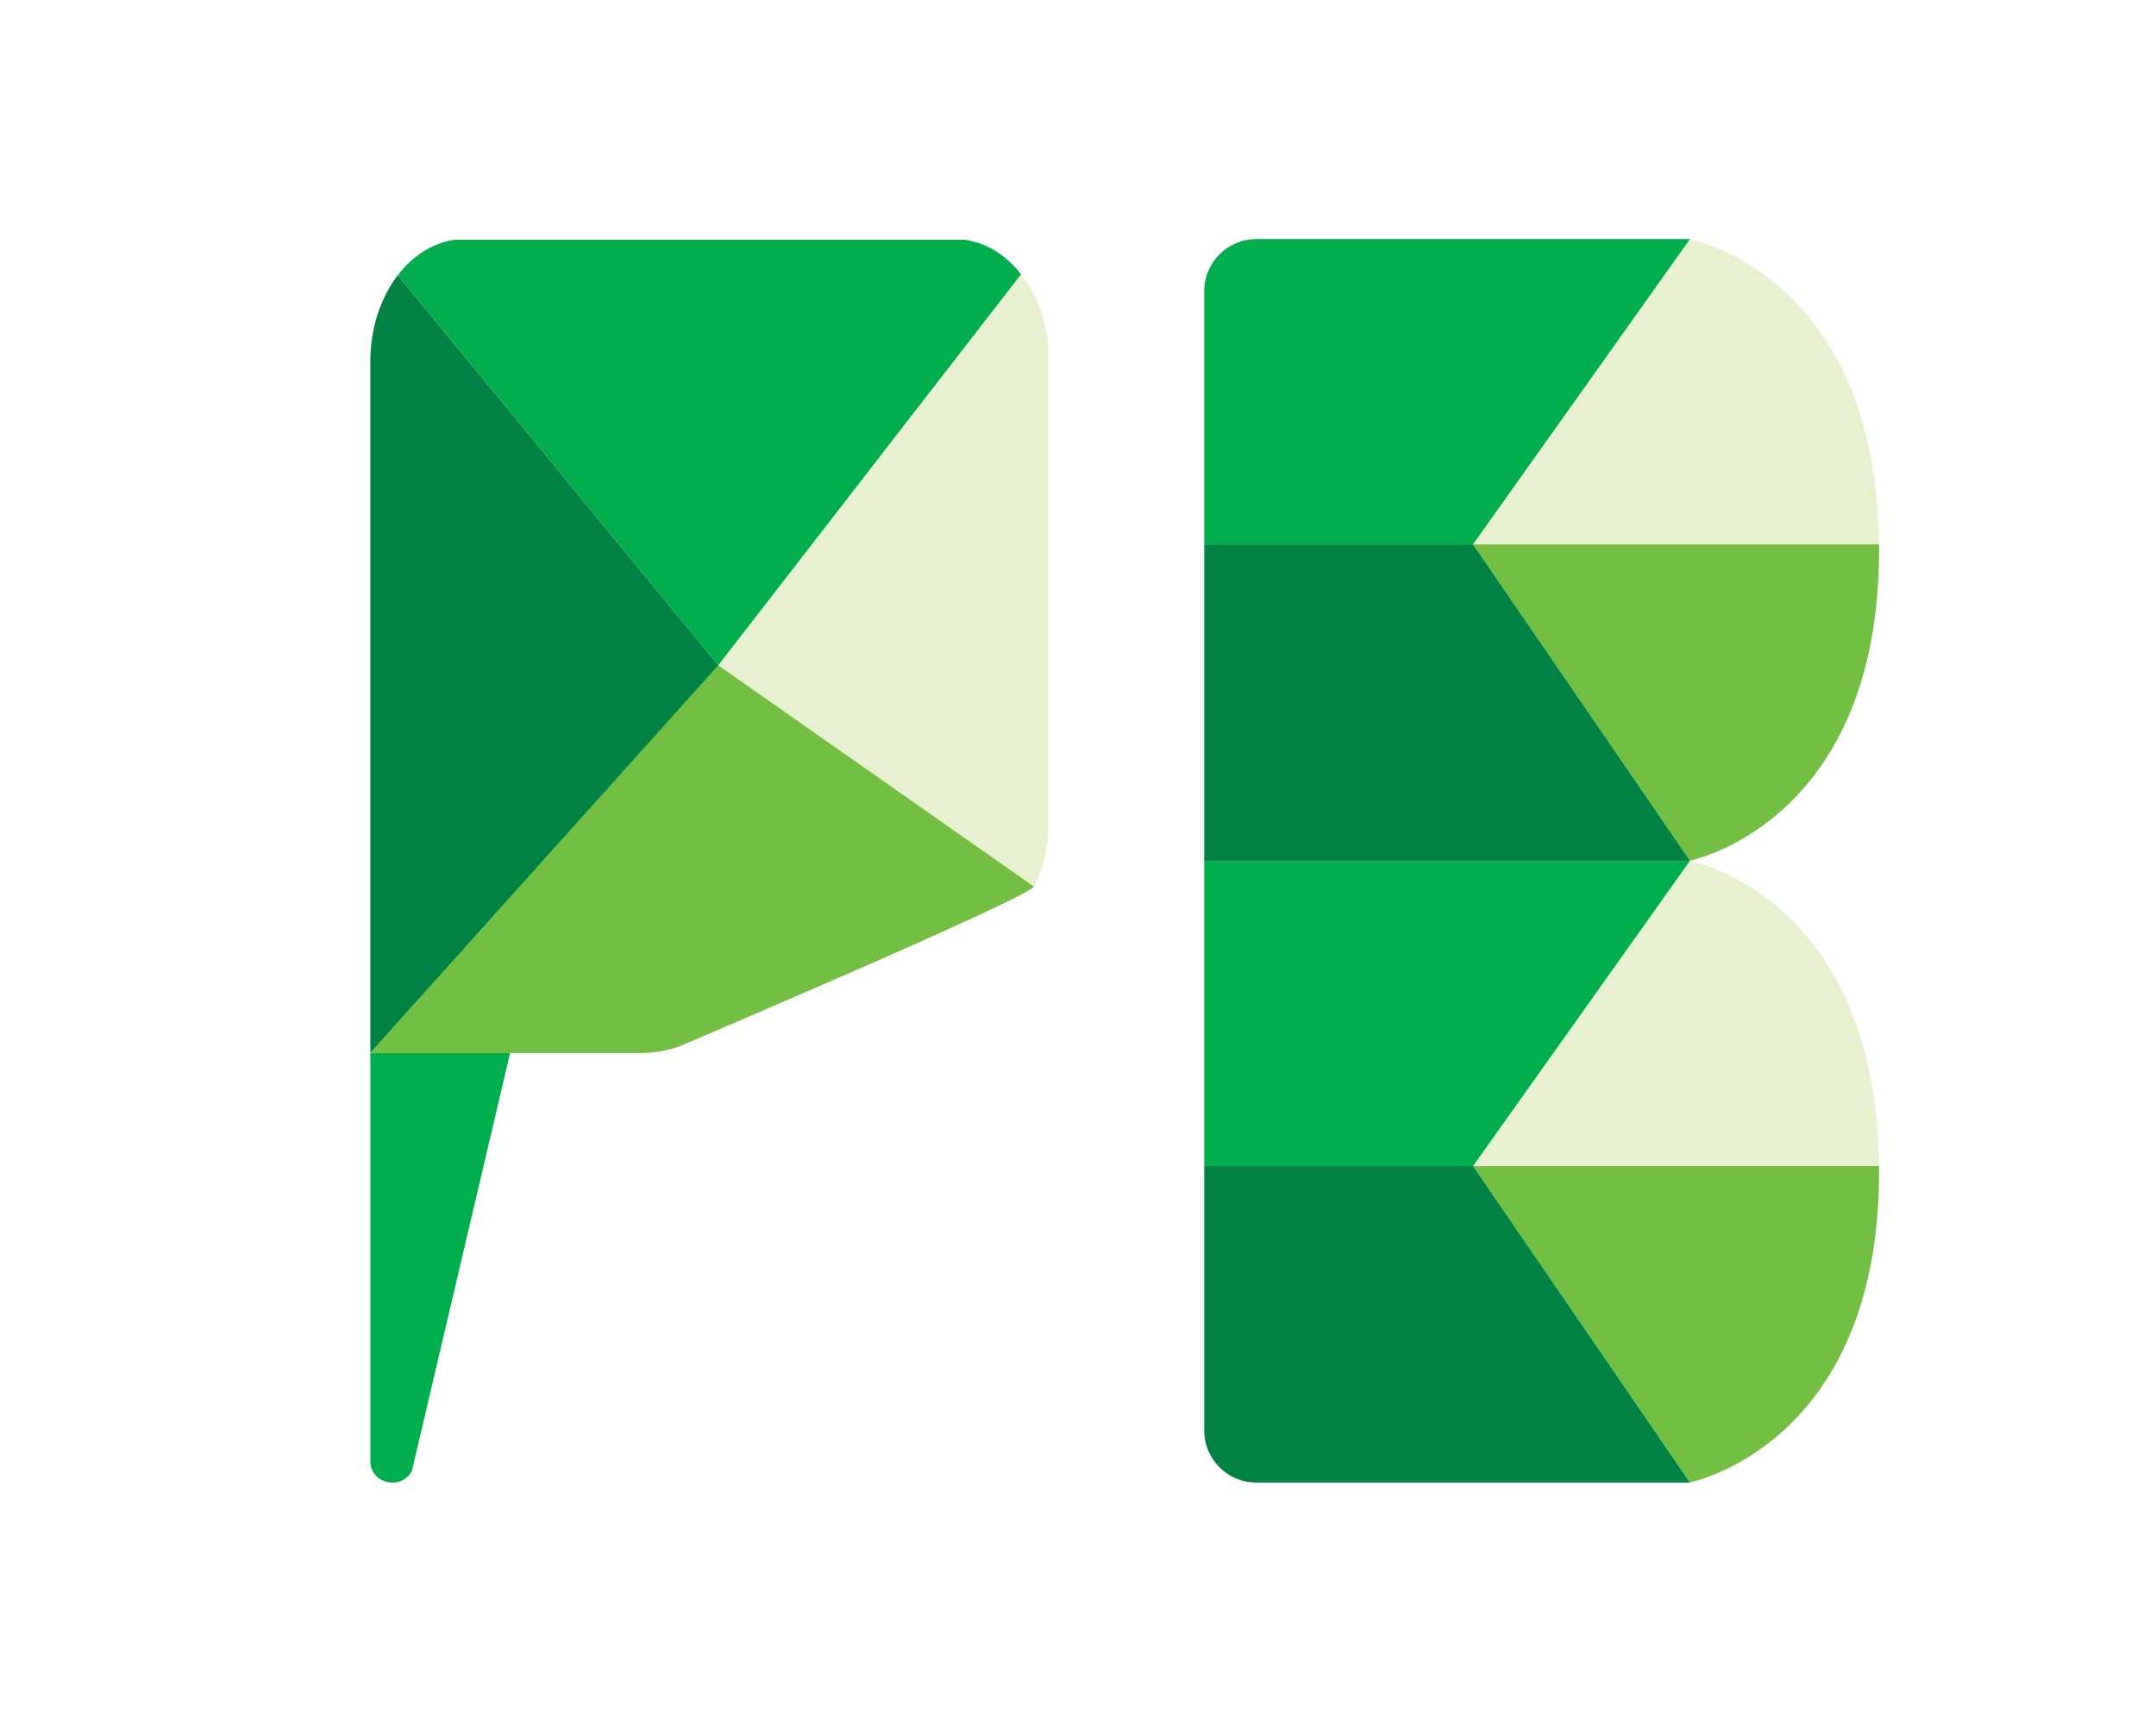
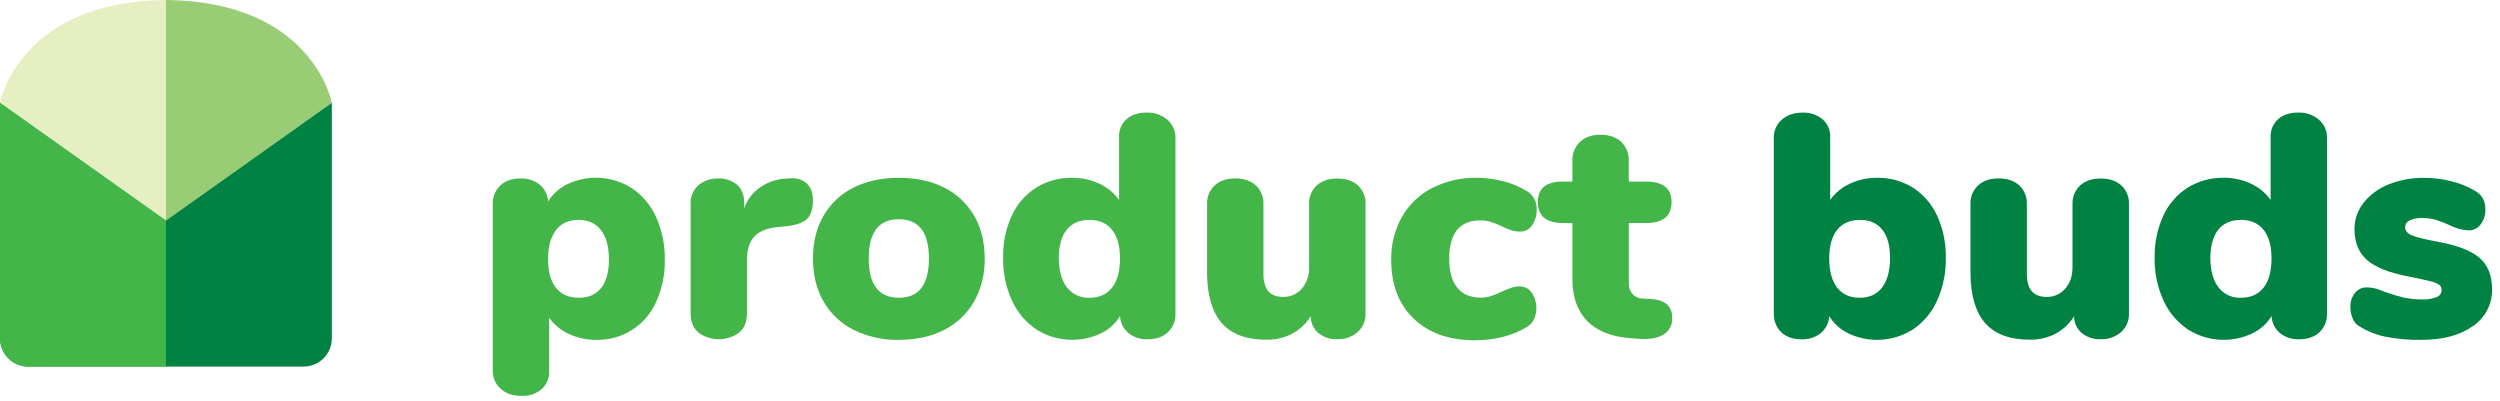
- <svg xmlns="http://www.w3.org/2000/svg" id="Layer_1" data-name="Layer 1" viewBox="0 0 1280 1024">
-   <defs>
-     <style>.cls-1{fill:#00af4c;}.cls-2{fill:#008342;}.cls-3{fill:#73bf44;}.cls-4{fill:#e7f1cf;}</style>
-   </defs>
-   <path class="cls-1" d="M302.84,625.12l-58.29,248c-6.15,11.9-24.68,7.67-24.68-5.65V625.12Z" />
-   <path class="cls-2" d="M426.65,395.12l-206.78,230V214.44c0-19.92,6.24-38,16.32-51.1Z" />
-   <path class="cls-3" d="M613.91,526.22c-3.45,6.94-210.33,94.83-210.33,94.83a69.33,69.33,0,0,1-23.4,4.07H219.87L426.46,394.86Z" />
-   <path class="cls-1" d="M606.28,162.89,526.76,265.48,426.65,395.12,236.19,163.34c8.9-11.57,20.78-19.28,34.05-21.05H572.58C585.67,144,597.44,151.57,606.28,162.89Z" />
-   <path class="cls-4" d="M622.25,203V497.72a87.86,87.86,0,0,1-8.34,28.5L426.46,394.86l100.3-129.38,79.52-102.59C614.58,173.49,620.34,187.4,622.25,203Z" />
-   <path class="cls-3" d="M874.53,323.13l128.73,187.79c7-1.52,112.33-27.07,112.33-184.47,0-1.12,0-2.21,0-3.32Z" />
-   <path class="cls-4" d="M1115.55,323.13c-1.47-156-106.16-179.9-112.28-181.16L874.53,323.13Z" />
-   <path class="cls-1" d="M1003.27,142l-.28-.06H746a30.91,30.91,0,0,0-31.06,30.76V323.13h159.6Z" />
-   <path class="cls-2" d="M714.93,323.13V511h288l.37-.08L874.53,323.13Z" />
-   <path class="cls-3" d="M874.53,692.22,1003.26,880c7-1.52,112.33-27.07,112.33-184.46,0-1.12,0-2.21,0-3.32Z" />
-   <path class="cls-4" d="M1115.55,692.22c-1.47-156.05-106.16-179.91-112.28-181.17L874.53,692.22Z" />
-   <path class="cls-1" d="M1003.27,511.05,1003,511H714.93V692.22h159.6Z" />
-   <path class="cls-2" d="M714.93,692.22v157.1A30.91,30.91,0,0,0,746,880.08h256.9l.37-.08L874.53,692.22Z" />
+ <svg xmlns="http://www.w3.org/2000/svg" width="256" height="41" viewBox="0 0 256 41" fill="none">
+   <path d="M0.001 10.524V10.55V34.632C-0.001 35.012 0.072 35.389 0.216 35.741C0.36 36.093 0.572 36.414 0.84 36.684C1.108 36.955 1.427 37.169 1.778 37.317C2.129 37.464 2.506 37.541 2.887 37.542H16.998V22.584L0.001 10.524Z" fill="#00AF4C" />
+   <path d="M16.99 0C2.355 0.139 0.118 9.949 0 10.522L16.99 22.584V0Z" fill="#E6EFC2" />
+   <path d="M0.001 10.524V10.55V34.632C-0.001 35.012 0.072 35.389 0.216 35.741C0.36 36.093 0.572 36.414 0.84 36.684C1.108 36.955 1.427 37.169 1.778 37.317C2.129 37.464 2.506 37.541 2.887 37.542H16.998V22.584L0.001 10.524Z" fill="#44B649" />
+   <path d="M16.99 0C31.626 0.139 33.863 9.949 33.98 10.522L16.99 22.584V0Z" fill="#98CD75" />
+   <path d="M33.98 10.524V10.55V34.632C33.984 35.4 33.682 36.138 33.141 36.684C32.6 37.23 31.864 37.538 31.095 37.542H16.99V22.584L33.98 10.524Z" fill="#008342" />
+   <path d="M64.684 19.258C65.78 19.992 66.646 21.02 67.182 22.224C67.798 23.6 68.103 25.094 68.075 26.6C68.106 28.092 67.801 29.571 67.182 30.929C66.657 32.111 65.792 33.11 64.697 33.799C63.603 34.489 62.328 34.838 61.034 34.802C60.064 34.812 59.104 34.602 58.228 34.186C57.428 33.822 56.739 33.251 56.233 32.533V38.044C56.247 38.386 56.184 38.725 56.049 39.039C55.914 39.353 55.711 39.633 55.453 39.858C54.881 40.332 54.152 40.575 53.409 40.54C52.523 40.54 51.809 40.297 51.269 39.811C51.005 39.578 50.795 39.291 50.655 38.969C50.515 38.646 50.447 38.297 50.457 37.946V20.928C50.443 20.572 50.503 20.217 50.634 19.885C50.765 19.554 50.965 19.253 51.219 19.004C51.726 18.517 52.413 18.274 53.281 18.274C54.002 18.24 54.711 18.468 55.276 18.916C55.526 19.129 55.731 19.391 55.878 19.685C56.025 19.979 56.111 20.299 56.132 20.627C56.609 19.85 57.303 19.23 58.129 18.843C59.169 18.357 60.314 18.14 61.46 18.213C62.605 18.285 63.714 18.645 64.684 19.258ZM61.559 29.485C62.089 28.815 62.355 27.854 62.355 26.6C62.355 25.283 62.084 24.273 61.544 23.57C61.003 22.867 60.234 22.516 59.238 22.517C58.239 22.517 57.471 22.863 56.935 23.555C56.398 24.246 56.127 25.24 56.121 26.536C56.121 27.811 56.392 28.789 56.933 29.47C57.474 30.152 58.253 30.492 59.27 30.491C60.265 30.491 61.028 30.155 61.559 29.485Z" fill="#44B649" />
+   <path d="M82.599 18.773C83.027 19.173 83.241 19.762 83.241 20.539C83.241 21.403 83.041 22.03 82.641 22.419C82.242 22.808 81.522 23.057 80.484 23.166L79.51 23.262C78.429 23.392 77.656 23.732 77.191 24.284C76.725 24.834 76.493 25.587 76.493 26.536V32.08C76.493 32.965 76.217 33.629 75.665 34.073C75.065 34.505 74.344 34.738 73.605 34.738C72.865 34.738 72.144 34.505 71.544 34.073C70.995 33.629 70.719 32.965 70.718 32.08V20.864C70.699 20.503 70.764 20.143 70.907 19.811C71.051 19.479 71.269 19.184 71.544 18.95C72.108 18.493 72.816 18.252 73.541 18.27C74.242 18.235 74.929 18.464 75.468 18.912C75.956 19.339 76.198 19.949 76.198 20.727V21.343C76.509 20.439 77.111 19.664 77.91 19.138C78.647 18.639 79.505 18.348 80.394 18.296L80.847 18.264C81.582 18.204 82.166 18.373 82.599 18.773Z" fill="#44B649" />
+   <path d="M87.417 33.782C86.127 33.137 85.055 32.128 84.335 30.88C83.609 29.626 83.247 28.157 83.247 26.472C83.247 24.787 83.609 23.322 84.335 22.079C85.052 20.843 86.118 19.845 87.4 19.211C88.72 18.542 90.267 18.207 92.041 18.206C93.815 18.204 95.361 18.54 96.68 19.211C97.962 19.845 99.029 20.843 99.747 22.079C100.471 23.321 100.832 24.785 100.832 26.472C100.869 28.011 100.494 29.533 99.747 30.88C99.03 32.125 97.963 33.134 96.68 33.782C95.361 34.462 93.815 34.802 92.041 34.802C90.44 34.836 88.854 34.486 87.417 33.782ZM95.123 26.472C95.123 23.793 94.096 22.453 92.041 22.451C89.986 22.45 88.958 23.79 88.958 26.472C88.958 29.152 89.986 30.492 92.041 30.491C94.096 30.489 95.123 29.149 95.123 26.472Z" fill="#44B649" />
+   <path d="M119.537 12.258C119.805 12.488 120.019 12.774 120.162 13.096C120.305 13.418 120.375 13.769 120.366 14.121V32.086C120.383 32.447 120.323 32.808 120.189 33.143C120.054 33.479 119.849 33.781 119.586 34.03C119.065 34.508 118.373 34.746 117.51 34.744C116.8 34.772 116.103 34.544 115.547 34.103C115.292 33.888 115.085 33.623 114.938 33.325C114.79 33.026 114.706 32.701 114.691 32.368C114.215 33.145 113.521 33.765 112.696 34.152C111.657 34.639 110.512 34.858 109.366 34.787C108.221 34.716 107.112 34.358 106.141 33.746C105.042 33.012 104.172 31.985 103.628 30.781C103.001 29.408 102.69 27.912 102.718 26.404C102.686 24.914 102.989 23.436 103.607 22.079C104.144 20.902 105.012 19.906 106.105 19.211C107.211 18.532 108.488 18.183 109.787 18.206C110.757 18.196 111.718 18.407 112.595 18.822C113.395 19.187 114.083 19.758 114.59 20.475V14.025C114.575 13.685 114.636 13.346 114.768 13.032C114.9 12.718 115.099 12.437 115.352 12.209C115.86 11.756 116.547 11.528 117.411 11.527C118.187 11.496 118.946 11.757 119.537 12.258ZM113.875 29.453C114.417 28.762 114.688 27.768 114.686 26.472C114.686 25.197 114.416 24.219 113.875 23.538C113.334 22.856 112.556 22.516 111.54 22.518C110.541 22.518 109.773 22.852 109.236 23.521C108.7 24.189 108.429 25.151 108.425 26.406C108.425 27.703 108.701 28.708 109.251 29.421C109.519 29.77 109.866 30.05 110.264 30.236C110.663 30.422 111.1 30.509 111.54 30.491C112.554 30.491 113.333 30.145 113.875 29.453Z" fill="#44B649" />
+   <path d="M139.053 18.985C139.315 19.233 139.521 19.536 139.655 19.871C139.79 20.207 139.85 20.567 139.832 20.928V32.144C139.841 32.495 139.774 32.844 139.633 33.166C139.493 33.488 139.284 33.776 139.021 34.009C138.436 34.51 137.682 34.771 136.912 34.738C136.217 34.764 135.536 34.536 134.996 34.096C134.749 33.886 134.55 33.623 134.416 33.328C134.281 33.032 134.213 32.71 134.217 32.385C133.751 33.135 133.097 33.749 132.32 34.169C131.504 34.591 130.596 34.803 129.677 34.785C127.619 34.785 126.093 34.215 125.1 33.074C124.107 31.933 123.607 30.21 123.602 27.905V20.928C123.584 20.567 123.644 20.207 123.779 19.871C123.913 19.536 124.119 19.233 124.381 18.985C124.902 18.508 125.605 18.27 126.489 18.27C127.374 18.27 128.077 18.508 128.598 18.985C128.861 19.233 129.066 19.535 129.201 19.871C129.335 20.207 129.396 20.567 129.377 20.928V28.067C129.377 29.624 130.048 30.403 131.389 30.403C131.751 30.413 132.11 30.343 132.441 30.197C132.772 30.051 133.067 29.834 133.303 29.56C133.82 28.945 134.086 28.158 134.05 27.355V20.939C134.032 20.578 134.092 20.218 134.226 19.882C134.36 19.547 134.565 19.244 134.827 18.995C135.347 18.519 136.05 18.281 136.938 18.281C137.825 18.281 138.53 18.515 139.053 18.985Z" fill="#44B649" />
+   <path d="M144.73 32.597C143.216 31.129 142.459 29.133 142.459 26.609C142.428 25.068 142.809 23.546 143.563 22.201C144.287 20.933 145.367 19.905 146.669 19.243C148.082 18.533 149.647 18.177 151.229 18.206C152.147 18.208 153.06 18.327 153.948 18.561C154.793 18.774 155.602 19.113 156.347 19.566C156.671 19.758 156.936 20.034 157.113 20.366C157.291 20.697 157.374 21.071 157.353 21.446C157.38 22.029 157.214 22.604 156.882 23.084C156.747 23.282 156.566 23.442 156.354 23.552C156.142 23.663 155.905 23.718 155.666 23.715C155.347 23.717 155.029 23.668 154.725 23.57C154.378 23.457 154.042 23.314 153.721 23.142C153.361 22.979 152.992 22.837 152.616 22.714C152.29 22.614 151.951 22.565 151.61 22.569C149.469 22.569 148.399 23.876 148.399 26.491C148.399 27.787 148.674 28.776 149.225 29.458C149.776 30.139 150.571 30.479 151.61 30.478C151.956 30.48 152.301 30.431 152.633 30.332C152.995 30.218 153.347 30.075 153.686 29.905C154.114 29.71 154.472 29.564 154.742 29.477C155.028 29.376 155.33 29.326 155.634 29.329C155.874 29.328 156.111 29.385 156.323 29.497C156.535 29.609 156.716 29.772 156.85 29.971C157.182 30.45 157.347 31.025 157.321 31.607C157.326 31.995 157.237 32.379 157.062 32.725C156.905 33.045 156.656 33.31 156.347 33.487C154.854 34.397 153.038 34.851 150.897 34.849C148.3 34.818 146.244 34.067 144.73 32.597Z" fill="#44B649" />
+   <path d="M171.237 32.559C171.257 32.892 171.186 33.225 171.032 33.522C170.878 33.819 170.646 34.068 170.361 34.244C169.777 34.616 168.944 34.767 167.861 34.697L166.951 34.631C165.006 34.481 163.53 33.892 162.524 32.864C161.518 31.836 161.014 30.408 161.011 28.578V22.84H160.069C158.339 22.84 157.475 22.128 157.475 20.702C157.475 19.276 158.339 18.574 160.069 18.595H161.011V16.486C160.994 16.123 161.055 15.76 161.189 15.422C161.324 15.084 161.529 14.778 161.79 14.525C162.308 14.04 163.011 13.797 163.899 13.796C164.786 13.794 165.489 14.038 166.007 14.525C166.269 14.778 166.473 15.084 166.608 15.422C166.742 15.76 166.803 16.123 166.786 16.486V18.595H168.569C170.3 18.595 171.166 19.297 171.166 20.702C171.166 22.128 170.3 22.84 168.569 22.84H166.791V29.064C166.78 29.444 166.913 29.815 167.163 30.101C167.282 30.239 167.429 30.351 167.594 30.429C167.758 30.508 167.938 30.551 168.12 30.557L169.062 30.621C170.513 30.706 171.238 31.352 171.237 32.559Z" fill="#44B649" />
+   <path d="M195.876 19.211C196.961 19.91 197.822 20.905 198.357 22.079C198.977 23.436 199.282 24.915 199.25 26.406C199.278 27.913 198.973 29.408 198.357 30.784C197.823 31.988 196.956 33.016 195.859 33.748C194.889 34.36 193.78 34.718 192.635 34.789C191.49 34.86 190.345 34.642 189.307 34.154C188.481 33.768 187.787 33.148 187.312 32.37C187.295 32.703 187.21 33.028 187.063 33.326C186.916 33.624 186.709 33.889 186.455 34.105C185.888 34.55 185.181 34.777 184.46 34.746C183.596 34.746 182.908 34.503 182.399 34.017C182.144 33.767 181.945 33.467 181.814 33.136C181.683 32.804 181.622 32.449 181.637 32.092V14.128C181.627 13.777 181.694 13.428 181.834 13.106C181.975 12.784 182.184 12.497 182.448 12.265C182.989 11.777 183.703 11.533 184.589 11.533C185.331 11.5 186.06 11.743 186.633 12.216C186.89 12.441 187.094 12.721 187.229 13.035C187.364 13.349 187.426 13.69 187.412 14.031V20.475C187.919 19.757 188.607 19.186 189.407 18.822C190.284 18.406 191.244 18.196 192.214 18.206C193.506 18.182 194.778 18.531 195.876 19.211ZM192.73 29.438C193.269 28.735 193.539 27.725 193.541 26.406C193.541 25.154 193.275 24.192 192.745 23.521C192.216 22.851 191.46 22.518 190.458 22.518C189.457 22.518 188.662 22.858 188.123 23.538C187.584 24.218 187.312 25.197 187.312 26.472C187.312 27.747 187.581 28.762 188.123 29.453C188.665 30.144 189.431 30.491 190.426 30.491C191.422 30.491 192.188 30.14 192.73 29.438Z" fill="#008342" />
+   <path d="M217.224 18.985C217.487 19.233 217.693 19.535 217.827 19.871C217.962 20.207 218.022 20.567 218.004 20.928V32.144C218.013 32.495 217.945 32.844 217.805 33.166C217.665 33.488 217.456 33.776 217.192 34.009C216.608 34.51 215.854 34.771 215.084 34.738C214.389 34.764 213.708 34.536 213.17 34.096C212.922 33.886 212.724 33.624 212.589 33.328C212.454 33.032 212.387 32.71 212.391 32.385C211.924 33.135 211.27 33.749 210.492 34.169C209.676 34.591 208.767 34.803 207.849 34.785C205.794 34.785 204.269 34.215 203.274 33.074C202.279 31.933 201.78 30.21 201.776 27.905V20.928C201.758 20.567 201.818 20.207 201.952 19.871C202.087 19.536 202.292 19.233 202.555 18.985C203.074 18.508 203.777 18.27 204.663 18.27C205.549 18.27 206.253 18.508 206.774 18.985C207.036 19.233 207.241 19.536 207.375 19.872C207.509 20.207 207.569 20.568 207.551 20.928V28.067C207.551 29.624 208.222 30.403 209.563 30.403C209.925 30.413 210.284 30.343 210.615 30.197C210.946 30.051 211.241 29.834 211.477 29.56C211.976 28.997 212.225 28.262 212.224 27.355V20.939C212.206 20.578 212.266 20.217 212.4 19.882C212.535 19.546 212.74 19.244 213.003 18.995C213.521 18.519 214.224 18.281 215.112 18.281C215.999 18.281 216.704 18.515 217.224 18.985Z" fill="#008342" />
+   <path d="M237.454 12.258C237.722 12.488 237.936 12.774 238.079 13.096C238.222 13.418 238.292 13.768 238.282 14.121V32.086C238.3 32.447 238.24 32.807 238.106 33.143C237.971 33.479 237.766 33.781 237.503 34.03C236.984 34.508 236.292 34.746 235.427 34.744C234.717 34.772 234.02 34.544 233.464 34.103C233.21 33.888 233.003 33.623 232.855 33.324C232.708 33.026 232.624 32.7 232.608 32.368C232.132 33.145 231.438 33.765 230.613 34.152C229.574 34.639 228.429 34.858 227.283 34.787C226.138 34.716 225.028 34.358 224.058 33.745C222.96 33.011 222.089 31.984 221.545 30.781C220.918 29.408 220.607 27.912 220.635 26.404C220.603 24.913 220.908 23.434 221.528 22.077C222.065 20.9 222.933 19.904 224.026 19.209C225.132 18.529 226.411 18.18 227.71 18.204C228.68 18.194 229.64 18.405 230.516 18.82C231.316 19.185 232.004 19.755 232.511 20.473V14.025C232.497 13.685 232.557 13.346 232.689 13.032C232.821 12.718 233.02 12.437 233.273 12.209C233.781 11.756 234.468 11.528 235.333 11.527C236.107 11.496 236.864 11.757 237.454 12.258ZM231.792 29.453C232.334 28.762 232.605 27.768 232.603 26.472C232.603 25.197 232.333 24.219 231.792 23.538C231.251 22.856 230.473 22.516 229.457 22.517C228.458 22.517 227.69 22.852 227.153 23.52C226.617 24.189 226.346 25.151 226.342 26.406C226.342 27.703 226.618 28.708 227.17 29.421C227.437 29.77 227.784 30.05 228.182 30.236C228.58 30.422 229.017 30.509 229.457 30.491C230.474 30.491 231.253 30.145 231.792 29.453Z" fill="#008342" />
+   <path d="M244.282 34.483C243.352 34.295 242.462 33.944 241.653 33.446C241.332 33.278 241.08 33.004 240.941 32.67C240.763 32.284 240.674 31.863 240.679 31.438C240.659 30.916 240.826 30.404 241.15 29.994C241.291 29.815 241.47 29.671 241.676 29.572C241.881 29.474 242.106 29.424 242.334 29.428C242.641 29.426 242.947 29.464 243.244 29.541C243.597 29.644 243.944 29.768 244.282 29.913C244.974 30.153 245.584 30.341 246.115 30.465C246.78 30.609 247.461 30.674 248.142 30.66C248.614 30.681 249.086 30.598 249.522 30.416C249.667 30.364 249.792 30.269 249.881 30.145C249.971 30.02 250.02 29.872 250.023 29.718C250.029 29.614 250.011 29.51 249.969 29.415C249.927 29.319 249.862 29.235 249.781 29.169C249.499 28.988 249.186 28.861 248.857 28.794C248.403 28.678 247.635 28.511 246.553 28.294C244.627 27.926 243.237 27.369 242.383 26.624C241.53 25.878 241.102 24.824 241.099 23.463C241.093 22.487 241.419 21.538 242.024 20.772C242.693 19.933 243.572 19.285 244.571 18.892C245.726 18.425 246.964 18.193 248.21 18.212C249.168 18.21 250.121 18.329 251.049 18.567C251.909 18.782 252.734 19.121 253.498 19.573C254.168 19.962 254.504 20.588 254.504 21.453C254.522 22.001 254.35 22.54 254.018 22.977C253.881 23.168 253.7 23.323 253.492 23.43C253.283 23.537 253.052 23.593 252.817 23.593C252.114 23.557 251.428 23.369 250.805 23.041C250.356 22.832 249.893 22.653 249.42 22.507C248.96 22.381 248.485 22.321 248.009 22.329C247.574 22.308 247.14 22.391 246.744 22.571C246.608 22.63 246.493 22.728 246.412 22.852C246.331 22.976 246.288 23.12 246.288 23.268C246.288 23.615 246.502 23.885 246.93 24.079C247.358 24.273 248.197 24.486 249.445 24.72C251.543 25.088 253.024 25.645 253.889 26.391C254.754 27.136 255.186 28.211 255.186 29.616C255.204 30.36 255.033 31.096 254.69 31.756C254.347 32.416 253.842 32.979 253.224 33.393C251.916 34.331 250.159 34.801 247.951 34.802C246.72 34.825 245.491 34.718 244.282 34.483Z" fill="#008342" />
</svg>
